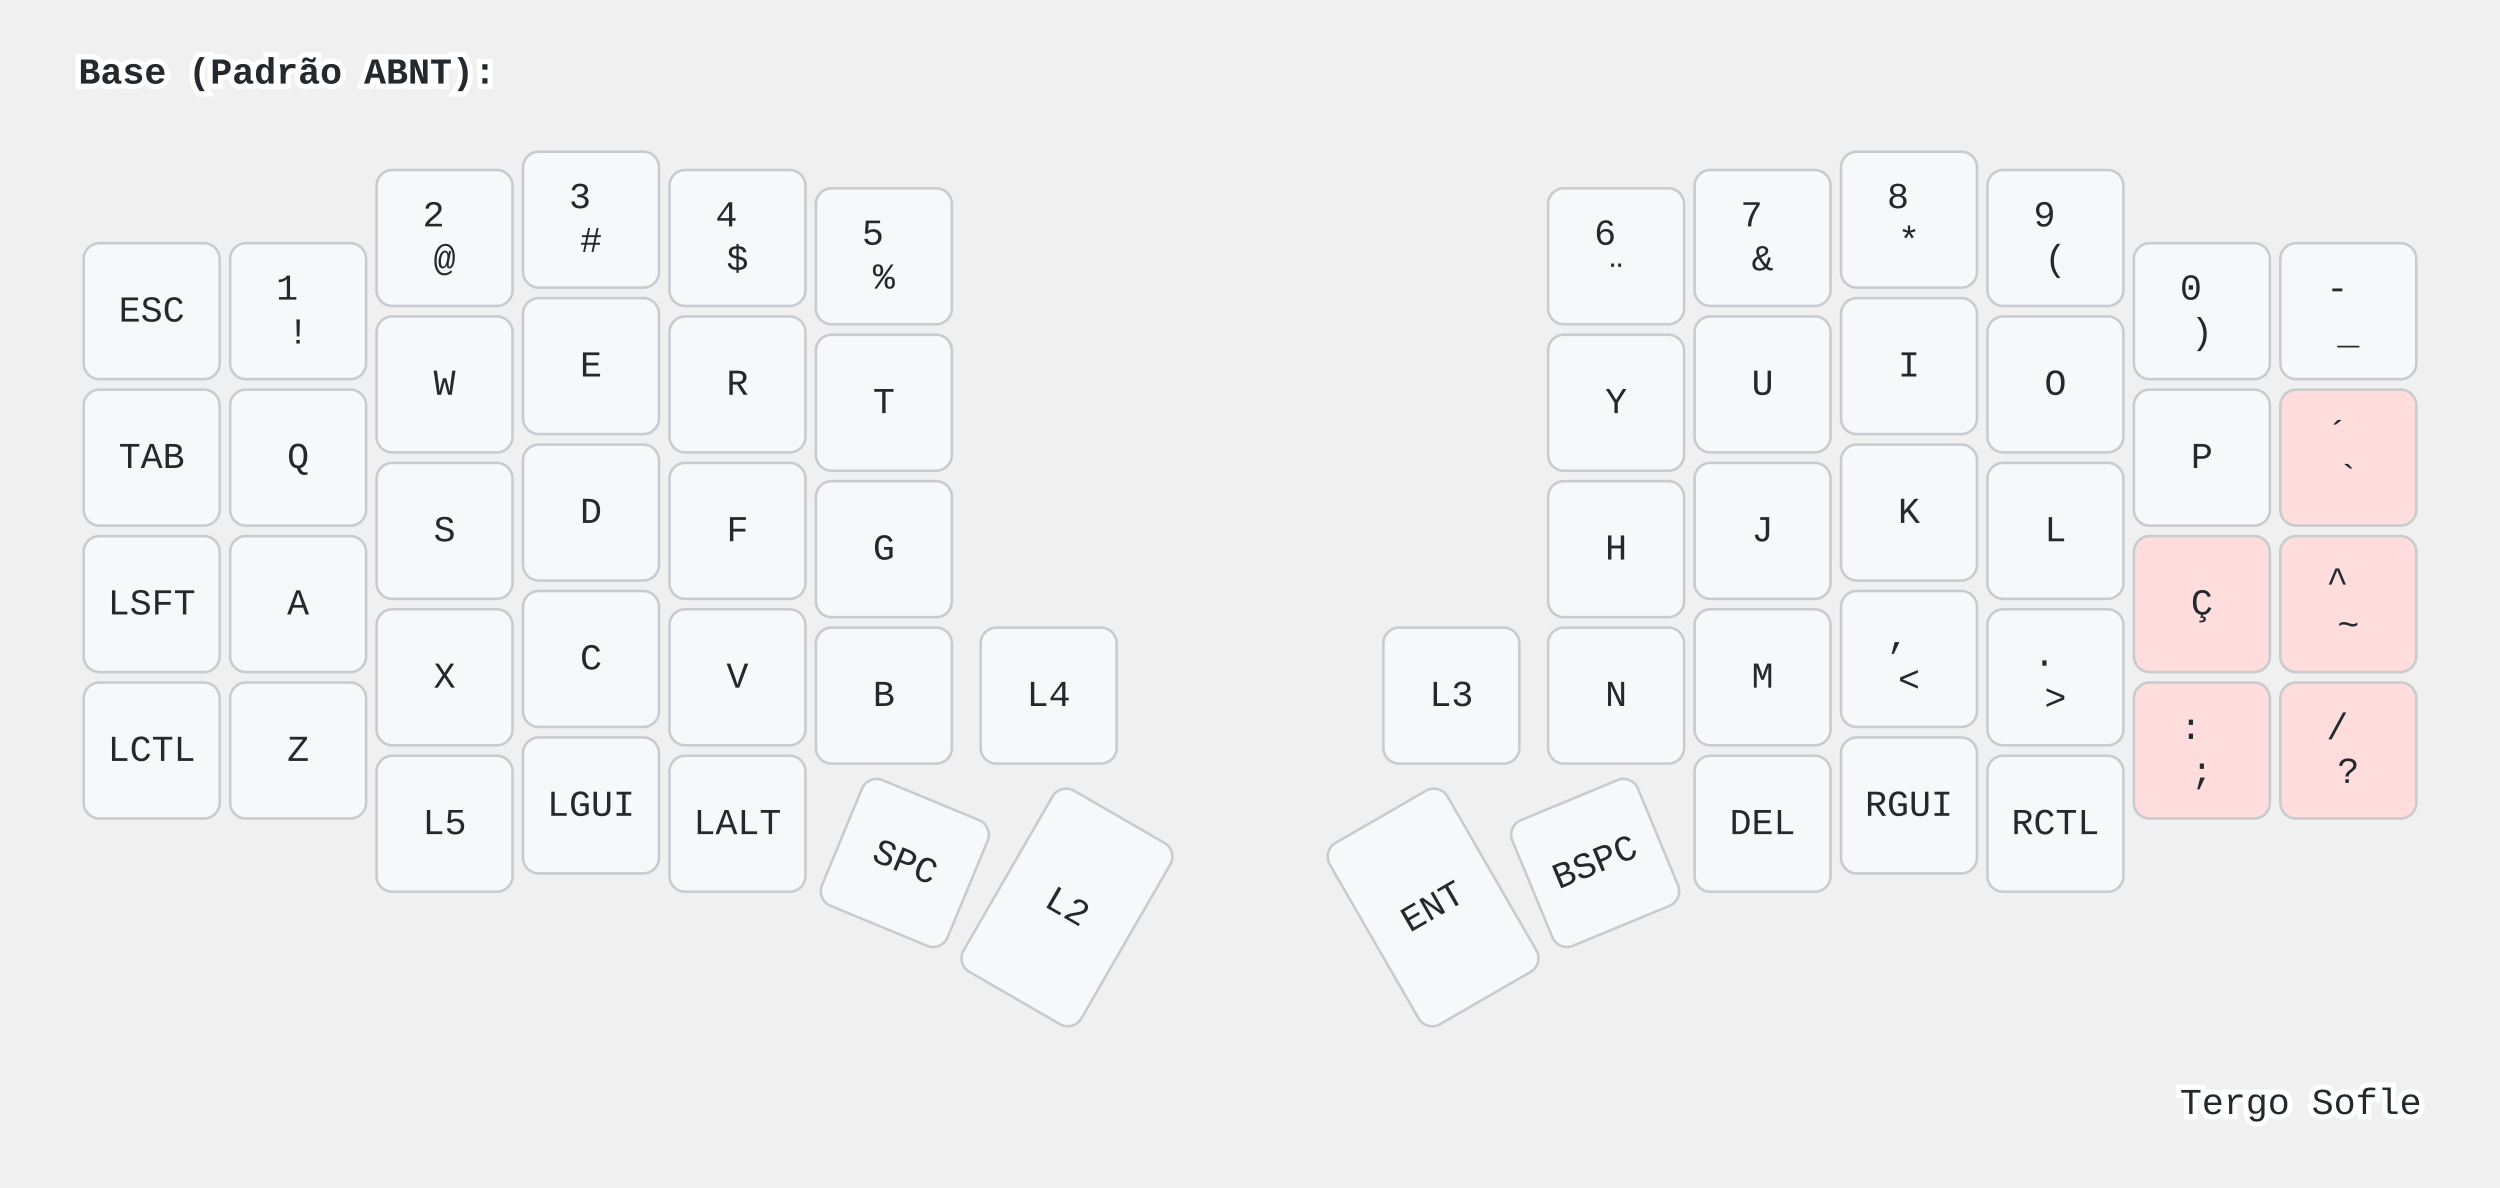
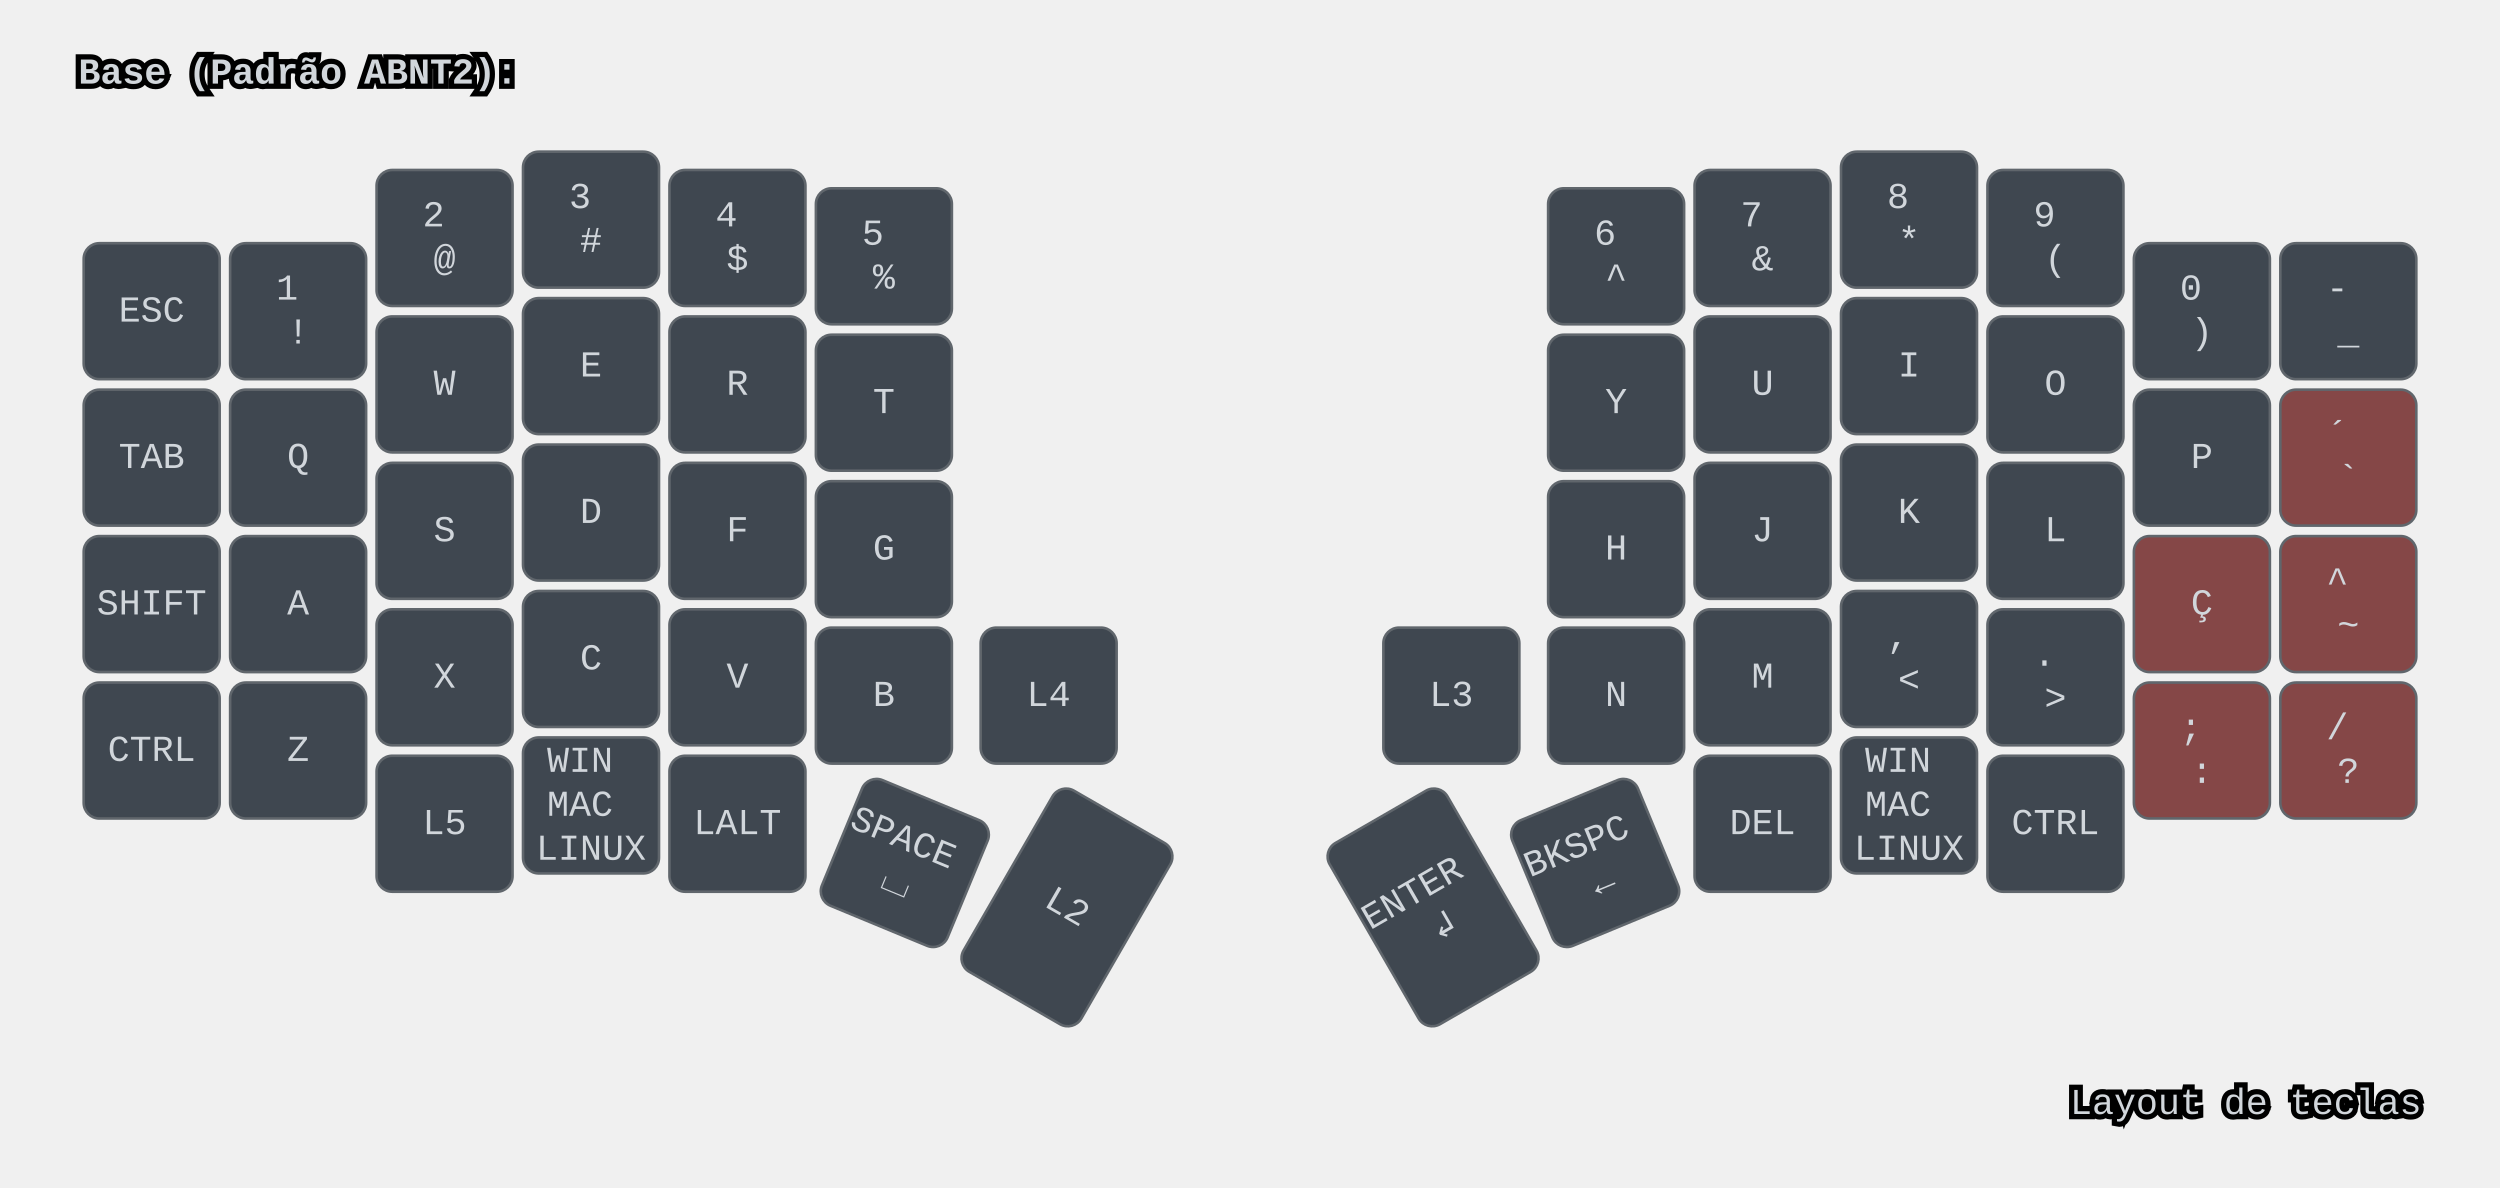
<svg xmlns="http://www.w3.org/2000/svg" width="956" height="454" viewBox="0 0 956 454" class="keymap">
  <style>/* inherit to force styles through use tags */
svg path {
    fill: inherit;
}

/* font and background color specifications */
svg.keymap {
    font-family: SFMono-Regular,Consolas,Liberation Mono,Menlo,monospace;
    font-size: 14px;
    font-kerning: normal;
    text-rendering: optimizeLegibility;
    fill: #24292e;
}

/* default key styling */
rect.key {
    fill: #f6f8fa;
}

rect.key, rect.combo {
    stroke: #c9cccf;
    stroke-width: 1;
}

/* default key side styling, only used is draw_key_sides is set */
rect.side {
    filter: brightness(90%);
}

/* color accent for combo boxes */
rect.combo, rect.combo-separate {
    fill: #cdf;
}

/* color accent for held keys */
rect.held, rect.combo.held {
    fill: #fdd;
}

/* color accent for ghost (optional) keys */
rect.ghost, rect.combo.ghost {
    stroke-dasharray: 4, 4;
    stroke-width: 2;
}

text {
    text-anchor: middle;
    dominant-baseline: middle;
}

/* styling for layer labels */
text.label {
    font-weight: bold;
    text-anchor: start;
    stroke: white;
    stroke-width: 4;
    paint-order: stroke;
}

/* styling for optional footer */
text.footer {
    text-anchor: end;
    dominant-baseline: auto;
    stroke: white;
    stroke-width: 4;
    paint-order: stroke;
}

/* styling for combo tap, and key hold/shifted label text */
text.combo, text.hold, text.shifted {
    font-size: 11px;
}

text.hold {
    text-anchor: middle;
    dominant-baseline: auto;
}

text.shifted {
    text-anchor: middle;
    dominant-baseline: hanging;
}

text.layer-activator {
    text-decoration: underline;
}

/* styling for hold/shifted label text in combo box */
text.combo.hold, text.combo.shifted {
    font-size: 8px;
}

/* lighter symbol for transparent keys */
text.trans {
    fill: #7b7e81;
}

/* styling for combo dendrons */
path.combo {
    stroke-width: 1;
    stroke: gray;
    fill: none;
}

/* Start Tabler Icons Cleanup */
/* cannot use height/width with glyphs */
.icon-tabler &gt; path {
    fill: inherit;
    stroke: inherit;
    stroke-width: 2;
}
/* hide tabler's default box */
.icon-tabler &gt; path[stroke="none"][fill="none"] {
    visibility: hidden;
}
/* End Tabler Icons Cleanup */

- @media (prefers-color-scheme: dark) {
svg.keymap { fill: #d1d6db; }
rect.key { fill: #3f4750; }
rect.key, rect.combo { stroke: #60666c; }
rect.combo, rect.combo-separate { fill: #1f3d7a; }
rect.held, rect.combo.held { fill: #854747; }
text.label, text.footer { stroke: black; }
text.trans { fill: #7e8184; }
path.combo { stroke: #7f7f7f; }
- 
- }</style>
-   <g transform="translate(30, 0)" class="layer-Base (Padrão ABNT)">
-     <text x="0" y="28" class="label" id="Base-Padro-ABNT">Base (Padrão ABNT):</text>
+ </style>
+   <g transform="translate(30, 0)" class="layer-Base (Padrão ABNT2)">
+     <text x="0" y="28" class="label" id="Base-Padro-ABNT2">Base (Padrão ABNT2):</text>
    <g transform="translate(0, 56)">
      <g transform="translate(28, 63)" class="key keypos-0">
        <rect rx="6" ry="6" x="-26" y="-26" width="52" height="52" class="key" />
        <text x="0" y="0" class="key tap">ESC</text>
      </g>
      <g transform="translate(84, 63)" class="key keypos-1">
        <rect rx="6" ry="6" x="-26" y="-26" width="52" height="52" class="key" />
        <text x="0" y="0" class="key tap">
          <tspan x="0" dy="-0.6em">1</tspan>
          <tspan x="0" dy="1.2em">!</tspan>
        </text>
      </g>
      <g transform="translate(140, 35)" class="key keypos-2">
        <rect rx="6" ry="6" x="-26" y="-26" width="52" height="52" class="key" />
        <text x="0" y="0" class="key tap">
          <tspan x="0" dy="-0.6em">2</tspan>
          <tspan x="0" dy="1.2em">@</tspan>
        </text>
      </g>
      <g transform="translate(196, 28)" class="key keypos-3">
        <rect rx="6" ry="6" x="-26" y="-26" width="52" height="52" class="key" />
        <text x="0" y="0" class="key tap">
          <tspan x="0" dy="-0.6em">3</tspan>
          <tspan x="0" dy="1.2em">#</tspan>
        </text>
      </g>
      <g transform="translate(252, 35)" class="key keypos-4">
        <rect rx="6" ry="6" x="-26" y="-26" width="52" height="52" class="key" />
        <text x="0" y="0" class="key tap">
          <tspan x="0" dy="-0.6em">4</tspan>
          <tspan x="0" dy="1.2em">$</tspan>
        </text>
      </g>
      <g transform="translate(308, 42)" class="key keypos-5">
        <rect rx="6" ry="6" x="-26" y="-26" width="52" height="52" class="key" />
        <text x="0" y="0" class="key tap">
          <tspan x="0" dy="-0.6em">5</tspan>
          <tspan x="0" dy="1.2em">%</tspan>
        </text>
      </g>
      <g transform="translate(588, 42)" class="key keypos-6">
        <rect rx="6" ry="6" x="-26" y="-26" width="52" height="52" class="key" />
        <text x="0" y="0" class="key tap">
          <tspan x="0" dy="-0.6em">6</tspan>
-           <tspan x="0" dy="1.2em">¨</tspan>
+           <tspan x="0" dy="1.2em">^</tspan>
        </text>
      </g>
      <g transform="translate(644, 35)" class="key keypos-7">
        <rect rx="6" ry="6" x="-26" y="-26" width="52" height="52" class="key" />
        <text x="0" y="0" class="key tap">
          <tspan x="0" dy="-0.6em">7</tspan>
          <tspan x="0" dy="1.2em">&amp;</tspan>
        </text>
      </g>
      <g transform="translate(700, 28)" class="key keypos-8">
        <rect rx="6" ry="6" x="-26" y="-26" width="52" height="52" class="key" />
        <text x="0" y="0" class="key tap">
          <tspan x="0" dy="-0.6em">8</tspan>
          <tspan x="0" dy="1.2em">*</tspan>
        </text>
      </g>
      <g transform="translate(756, 35)" class="key keypos-9">
        <rect rx="6" ry="6" x="-26" y="-26" width="52" height="52" class="key" />
        <text x="0" y="0" class="key tap">
          <tspan x="0" dy="-0.6em">9</tspan>
          <tspan x="0" dy="1.2em">(</tspan>
        </text>
      </g>
      <g transform="translate(812, 63)" class="key keypos-10">
        <rect rx="6" ry="6" x="-26" y="-26" width="52" height="52" class="key" />
        <text x="0" y="0" class="key tap">
          <tspan x="0" dy="-0.6em">0</tspan>
          <tspan x="0" dy="1.2em">)</tspan>
        </text>
      </g>
      <g transform="translate(868, 63)" class="key keypos-11">
        <rect rx="6" ry="6" x="-26" y="-26" width="52" height="52" class="key" />
        <text x="0" y="0" class="key tap">
          <tspan x="0" dy="-0.6em">-</tspan>
          <tspan x="0" dy="1.2em">_</tspan>
        </text>
      </g>
      <g transform="translate(28, 119)" class="key keypos-12">
        <rect rx="6" ry="6" x="-26" y="-26" width="52" height="52" class="key" />
        <text x="0" y="0" class="key tap">TAB</text>
      </g>
      <g transform="translate(84, 119)" class="key keypos-13">
        <rect rx="6" ry="6" x="-26" y="-26" width="52" height="52" class="key" />
        <text x="0" y="0" class="key tap">Q</text>
      </g>
      <g transform="translate(140, 91)" class="key keypos-14">
        <rect rx="6" ry="6" x="-26" y="-26" width="52" height="52" class="key" />
        <text x="0" y="0" class="key tap">W</text>
      </g>
      <g transform="translate(196, 84)" class="key keypos-15">
        <rect rx="6" ry="6" x="-26" y="-26" width="52" height="52" class="key" />
        <text x="0" y="0" class="key tap">E</text>
      </g>
      <g transform="translate(252, 91)" class="key keypos-16">
        <rect rx="6" ry="6" x="-26" y="-26" width="52" height="52" class="key" />
        <text x="0" y="0" class="key tap">R</text>
      </g>
      <g transform="translate(308, 98)" class="key keypos-17">
        <rect rx="6" ry="6" x="-26" y="-26" width="52" height="52" class="key" />
        <text x="0" y="0" class="key tap">T</text>
      </g>
      <g transform="translate(588, 98)" class="key keypos-18">
        <rect rx="6" ry="6" x="-26" y="-26" width="52" height="52" class="key" />
        <text x="0" y="0" class="key tap">Y</text>
      </g>
      <g transform="translate(644, 91)" class="key keypos-19">
        <rect rx="6" ry="6" x="-26" y="-26" width="52" height="52" class="key" />
        <text x="0" y="0" class="key tap">U</text>
      </g>
      <g transform="translate(700, 84)" class="key keypos-20">
        <rect rx="6" ry="6" x="-26" y="-26" width="52" height="52" class="key" />
        <text x="0" y="0" class="key tap">I</text>
      </g>
      <g transform="translate(756, 91)" class="key keypos-21">
        <rect rx="6" ry="6" x="-26" y="-26" width="52" height="52" class="key" />
        <text x="0" y="0" class="key tap">O</text>
      </g>
      <g transform="translate(812, 119)" class="key keypos-22">
        <rect rx="6" ry="6" x="-26" y="-26" width="52" height="52" class="key" />
        <text x="0" y="0" class="key tap">P</text>
      </g>
      <g transform="translate(868, 119)" class="key held keypos-23">
        <rect rx="6" ry="6" x="-26" y="-26" width="52" height="52" class="key held" />
        <text x="0" y="0" class="key held tap">
          <tspan x="0" dy="-0.6em">´</tspan>
          <tspan x="0" dy="1.2em">`</tspan>
        </text>
      </g>
      <g transform="translate(28, 175)" class="key keypos-24">
        <rect rx="6" ry="6" x="-26" y="-26" width="52" height="52" class="key" />
-         <text x="0" y="0" class="key tap">LSFT</text>
+         <text x="0" y="0" class="key tap">SHIFT</text>
      </g>
      <g transform="translate(84, 175)" class="key keypos-25">
        <rect rx="6" ry="6" x="-26" y="-26" width="52" height="52" class="key" />
        <text x="0" y="0" class="key tap">A</text>
      </g>
      <g transform="translate(140, 147)" class="key keypos-26">
        <rect rx="6" ry="6" x="-26" y="-26" width="52" height="52" class="key" />
        <text x="0" y="0" class="key tap">S</text>
      </g>
      <g transform="translate(196, 140)" class="key keypos-27">
        <rect rx="6" ry="6" x="-26" y="-26" width="52" height="52" class="key" />
        <text x="0" y="0" class="key tap">D</text>
      </g>
      <g transform="translate(252, 147)" class="key keypos-28">
        <rect rx="6" ry="6" x="-26" y="-26" width="52" height="52" class="key" />
        <text x="0" y="0" class="key tap">F</text>
      </g>
      <g transform="translate(308, 154)" class="key keypos-29">
        <rect rx="6" ry="6" x="-26" y="-26" width="52" height="52" class="key" />
        <text x="0" y="0" class="key tap">G</text>
      </g>
      <g transform="translate(588, 154)" class="key keypos-30">
        <rect rx="6" ry="6" x="-26" y="-26" width="52" height="52" class="key" />
        <text x="0" y="0" class="key tap">H</text>
      </g>
      <g transform="translate(644, 147)" class="key keypos-31">
        <rect rx="6" ry="6" x="-26" y="-26" width="52" height="52" class="key" />
        <text x="0" y="0" class="key tap">J</text>
      </g>
      <g transform="translate(700, 140)" class="key keypos-32">
        <rect rx="6" ry="6" x="-26" y="-26" width="52" height="52" class="key" />
        <text x="0" y="0" class="key tap">K</text>
      </g>
      <g transform="translate(756, 147)" class="key keypos-33">
        <rect rx="6" ry="6" x="-26" y="-26" width="52" height="52" class="key" />
        <text x="0" y="0" class="key tap">L</text>
      </g>
      <g transform="translate(812, 175)" class="key held keypos-34">
        <rect rx="6" ry="6" x="-26" y="-26" width="52" height="52" class="key held" />
        <text x="0" y="0" class="key held tap">Ç</text>
      </g>
      <g transform="translate(868, 175)" class="key held keypos-35">
        <rect rx="6" ry="6" x="-26" y="-26" width="52" height="52" class="key held" />
        <text x="0" y="0" class="key held tap">
          <tspan x="0" dy="-0.6em">^</tspan>
          <tspan x="0" dy="1.2em">~</tspan>
        </text>
      </g>
      <g transform="translate(28, 231)" class="key keypos-36">
        <rect rx="6" ry="6" x="-26" y="-26" width="52" height="52" class="key" />
-         <text x="0" y="0" class="key tap">LCTL</text>
+         <text x="0" y="0" class="key tap">CTRL</text>
      </g>
      <g transform="translate(84, 231)" class="key keypos-37">
        <rect rx="6" ry="6" x="-26" y="-26" width="52" height="52" class="key" />
        <text x="0" y="0" class="key tap">Z</text>
      </g>
      <g transform="translate(140, 203)" class="key keypos-38">
        <rect rx="6" ry="6" x="-26" y="-26" width="52" height="52" class="key" />
        <text x="0" y="0" class="key tap">X</text>
      </g>
      <g transform="translate(196, 196)" class="key keypos-39">
        <rect rx="6" ry="6" x="-26" y="-26" width="52" height="52" class="key" />
        <text x="0" y="0" class="key tap">C</text>
      </g>
      <g transform="translate(252, 203)" class="key keypos-40">
        <rect rx="6" ry="6" x="-26" y="-26" width="52" height="52" class="key" />
        <text x="0" y="0" class="key tap">V</text>
      </g>
      <g transform="translate(308, 210)" class="key keypos-41">
        <rect rx="6" ry="6" x="-26" y="-26" width="52" height="52" class="key" />
        <text x="0" y="0" class="key tap">B</text>
      </g>
      <g transform="translate(371, 210)" class="key keypos-42">
        <rect rx="6" ry="6" x="-26" y="-26" width="52" height="52" class="key" />
        <text x="0" y="0" class="key tap">L4</text>
      </g>
      <g transform="translate(525, 210)" class="key keypos-43">
        <rect rx="6" ry="6" x="-26" y="-26" width="52" height="52" class="key" />
        <text x="0" y="0" class="key tap">L3</text>
      </g>
      <g transform="translate(588, 210)" class="key keypos-44">
        <rect rx="6" ry="6" x="-26" y="-26" width="52" height="52" class="key" />
        <text x="0" y="0" class="key tap">N</text>
      </g>
      <g transform="translate(644, 203)" class="key keypos-45">
        <rect rx="6" ry="6" x="-26" y="-26" width="52" height="52" class="key" />
        <text x="0" y="0" class="key tap">M</text>
      </g>
      <g transform="translate(700, 196)" class="key keypos-46">
        <rect rx="6" ry="6" x="-26" y="-26" width="52" height="52" class="key" />
        <text x="0" y="0" class="key tap">
          <tspan x="0" dy="-0.6em">,</tspan>
          <tspan x="0" dy="1.2em">&lt;</tspan>
        </text>
      </g>
      <g transform="translate(756, 203)" class="key keypos-47">
        <rect rx="6" ry="6" x="-26" y="-26" width="52" height="52" class="key" />
        <text x="0" y="0" class="key tap">
          <tspan x="0" dy="-0.6em">.</tspan>
          <tspan x="0" dy="1.2em">&gt;</tspan>
        </text>
      </g>
      <g transform="translate(812, 231)" class="key held keypos-48">
        <rect rx="6" ry="6" x="-26" y="-26" width="52" height="52" class="key held" />
        <text x="0" y="0" class="key held tap">
-           <tspan x="0" dy="-0.6em">:</tspan>
-           <tspan x="0" dy="1.2em">;</tspan>
+           <tspan x="0" dy="-0.6em">;</tspan>
+           <tspan x="0" dy="1.2em">:</tspan>
        </text>
      </g>
      <g transform="translate(868, 231)" class="key held keypos-49">
        <rect rx="6" ry="6" x="-26" y="-26" width="52" height="52" class="key held" />
        <text x="0" y="0" class="key held tap">
          <tspan x="0" dy="-0.6em">/</tspan>
          <tspan x="0" dy="1.2em">?</tspan>
        </text>
      </g>
      <g transform="translate(140, 259)" class="key keypos-50">
        <rect rx="6" ry="6" x="-26" y="-26" width="52" height="52" class="key" />
        <text x="0" y="0" class="key tap">L5</text>
      </g>
      <g transform="translate(196, 252)" class="key keypos-51">
        <rect rx="6" ry="6" x="-26" y="-26" width="52" height="52" class="key" />
-         <text x="0" y="0" class="key tap">LGUI</text>
+         <text x="0" y="0" class="key tap">
+           <tspan x="0" dy="-1.2em">WIN</tspan>
+           <tspan x="0" dy="1.2em">MAC</tspan>
+           <tspan x="0" dy="1.2em">LINUX</tspan>
+         </text>
      </g>
      <g transform="translate(252, 259)" class="key keypos-52">
        <rect rx="6" ry="6" x="-26" y="-26" width="52" height="52" class="key" />
        <text x="0" y="0" class="key tap">LALT</text>
      </g>
      <g transform="translate(316, 274) rotate(22.5)" class="key keypos-53">
        <rect rx="6" ry="6" x="-26" y="-26" width="52" height="52" class="key" />
-         <text x="0" y="0" class="key tap">SPC</text>
+         <text x="0" y="0" class="key tap">
+           <tspan x="0" dy="-0.6em">SPACE</tspan>
+           <tspan x="0" dy="1.2em">⌴</tspan>
+         </text>
      </g>
      <g transform="translate(378, 291) rotate(30.0)" class="key keypos-54">
        <rect rx="6" ry="6" x="-26" y="-40" width="52" height="80" class="key" />
        <text x="0" y="0" class="key tap">L2</text>
      </g>
      <g transform="translate(518, 291) rotate(-30.0)" class="key keypos-55">
        <rect rx="6" ry="6" x="-26" y="-40" width="52" height="80" class="key" />
-         <text x="0" y="0" class="key tap">ENT</text>
+         <text x="0" y="0" class="key tap">
+           <tspan x="0" dy="-0.6em">ENTER</tspan>
+           <tspan x="0" dy="1.2em">↲</tspan>
+         </text>
      </g>
      <g transform="translate(580, 274) rotate(-22.5)" class="key keypos-56">
        <rect rx="6" ry="6" x="-26" y="-26" width="52" height="52" class="key" />
-         <text x="0" y="0" class="key tap">BSPC</text>
+         <text x="0" y="0" class="key tap">
+           <tspan x="0" dy="-0.6em">BKSPC</tspan>
+           <tspan x="0" dy="1.2em">←</tspan>
+         </text>
      </g>
      <g transform="translate(644, 259)" class="key keypos-57">
        <rect rx="6" ry="6" x="-26" y="-26" width="52" height="52" class="key" />
        <text x="0" y="0" class="key tap">DEL</text>
      </g>
      <g transform="translate(700, 252)" class="key keypos-58">
        <rect rx="6" ry="6" x="-26" y="-26" width="52" height="52" class="key" />
-         <text x="0" y="0" class="key tap">RGUI</text>
+         <text x="0" y="0" class="key tap">
+           <tspan x="0" dy="-1.2em">WIN</tspan>
+           <tspan x="0" dy="1.2em">MAC</tspan>
+           <tspan x="0" dy="1.2em">LINUX</tspan>
+         </text>
      </g>
      <g transform="translate(756, 259)" class="key keypos-59">
        <rect rx="6" ry="6" x="-26" y="-26" width="52" height="52" class="key" />
-         <text x="0" y="0" class="key tap">RCTL</text>
+         <text x="0" y="0" class="key tap">CTRL</text>
      </g>
    </g>
  </g>
-   <text x="926.0" y="426.0" class="footer">Tergo Sofle</text>
+   <text x="926.0" y="426.0" class="footer">Layout de teclas</text>
</svg>
